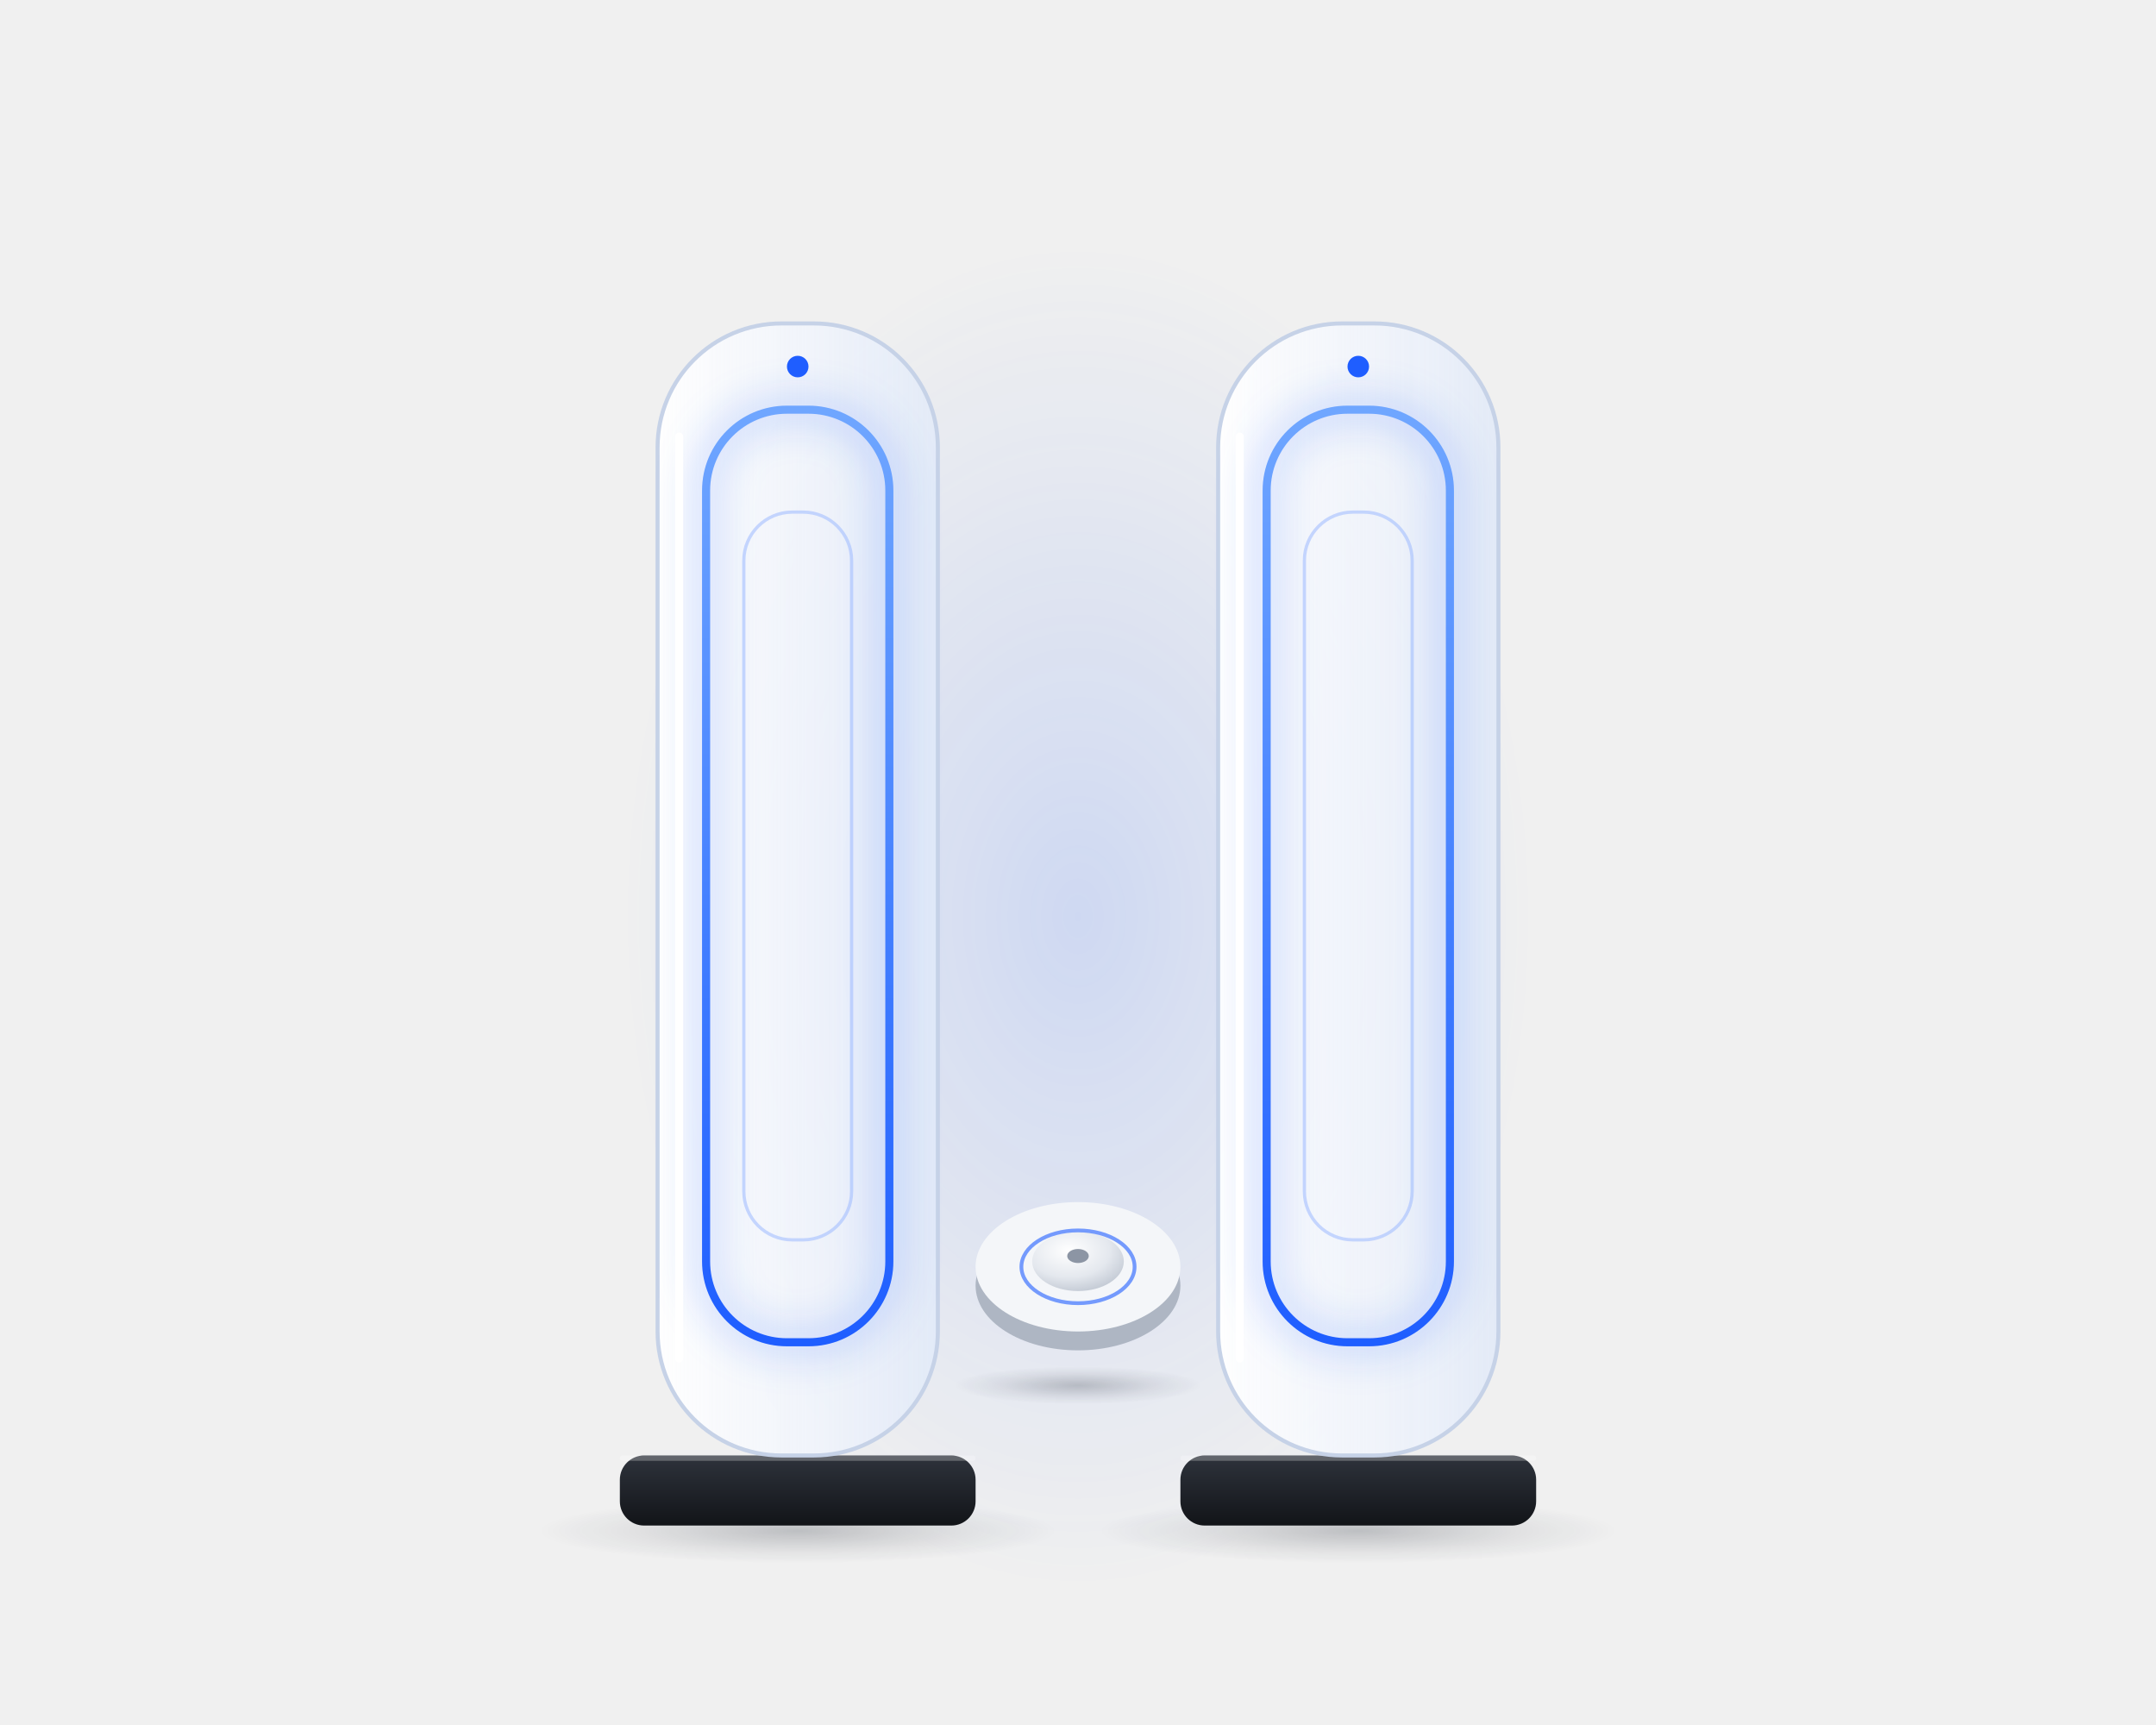
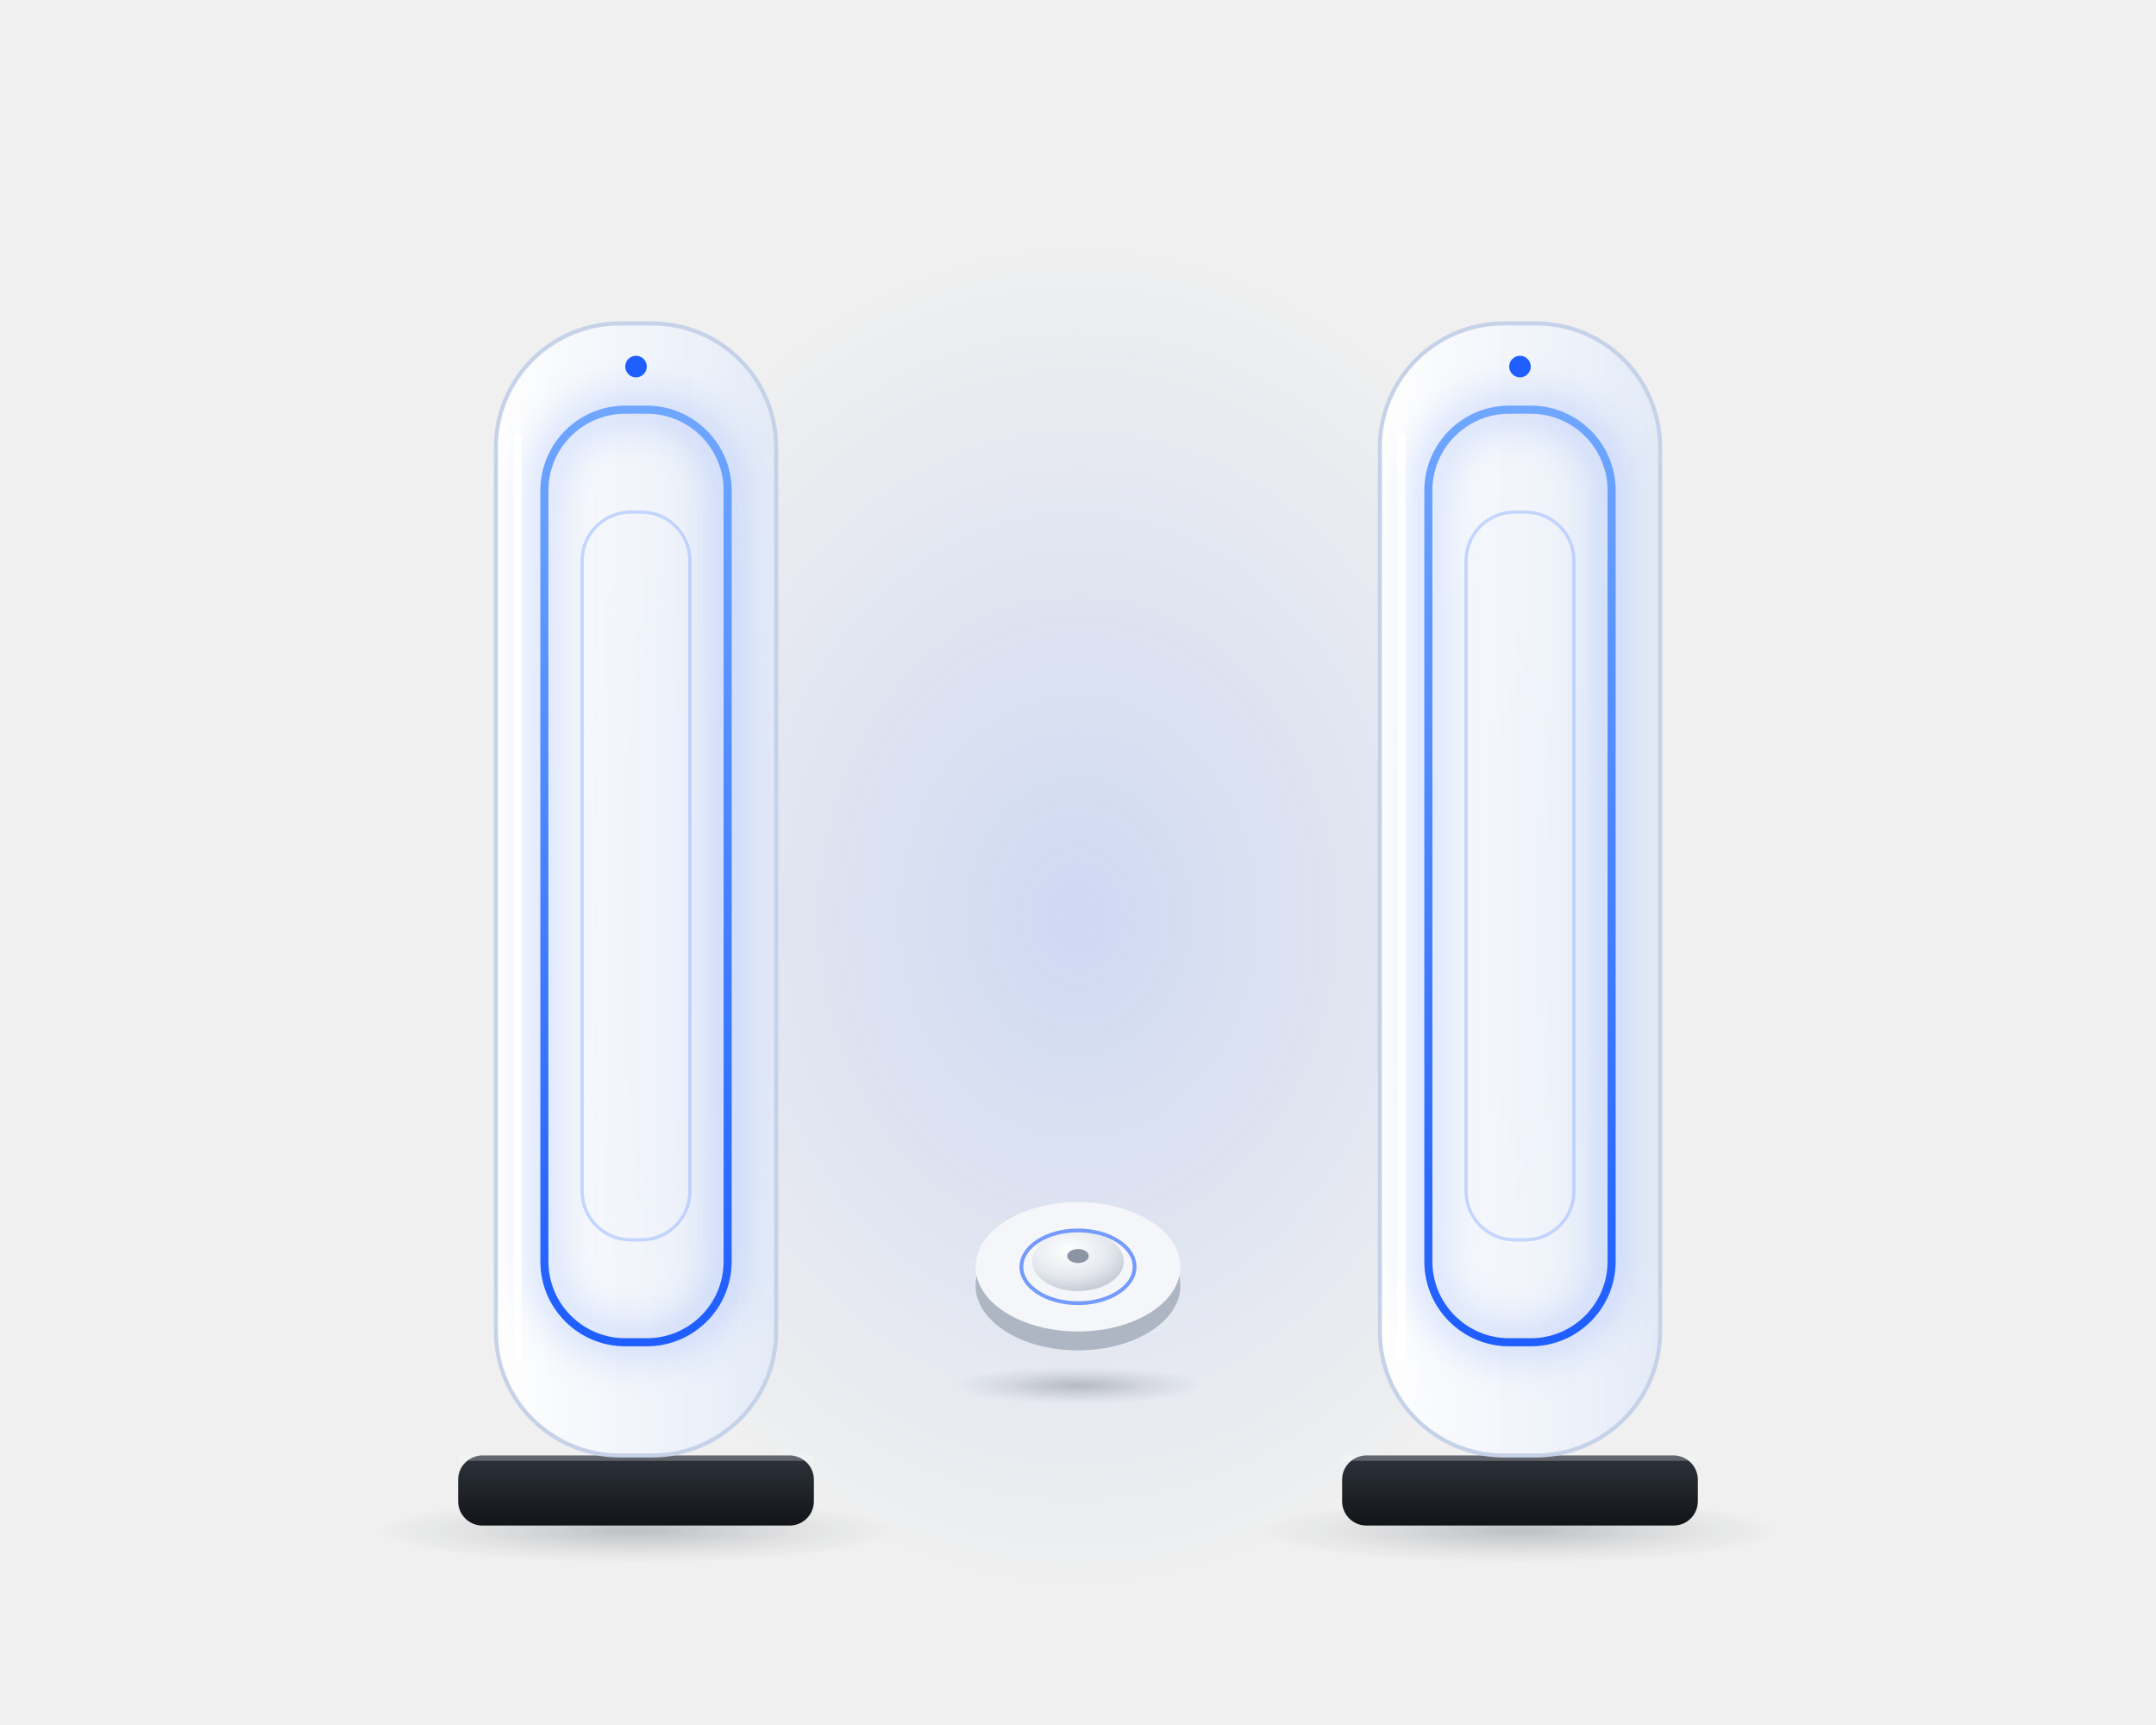
<svg xmlns="http://www.w3.org/2000/svg" viewBox="0 0 800 640" role="img" aria-labelledby="t">
  <defs>
    <linearGradient id="acr" x1="0" y1="0" x2="1" y2="0">
      <stop offset="0" stop-color="#FFFFFF" stop-opacity=".95" />
      <stop offset=".55" stop-color="#F1F5FD" stop-opacity=".8" />
      <stop offset="1" stop-color="#E2EAF8" stop-opacity=".9" />
    </linearGradient>
    <linearGradient id="led" x1="0" y1="0" x2="0" y2="1">
      <stop offset="0" stop-color="#6FA6FF" />
      <stop offset="1" stop-color="#1F5EFF" />
    </linearGradient>
    <linearGradient id="base" x1="0" y1="0" x2="0" y2="1">
      <stop offset="0" stop-color="#2E333C" />
      <stop offset="1" stop-color="#121418" />
    </linearGradient>
    <radialGradient id="shadow">
      <stop offset="0" stop-color="#0B1220" stop-opacity=".22" />
      <stop offset=".6" stop-color="#0B1220" stop-opacity=".07" />
      <stop offset="1" stop-color="#0B1220" stop-opacity="0" />
    </radialGradient>
    <radialGradient id="field">
      <stop offset="0" stop-color="#1F5EFF" stop-opacity=".16" />
      <stop offset="1" stop-color="#1F5EFF" stop-opacity="0" />
    </radialGradient>
    <radialGradient id="dome" cx="40%" cy="32%" r="75%">
      <stop offset="0" stop-color="#FFFFFF" />
      <stop offset=".6" stop-color="#E4E8EE" />
      <stop offset="1" stop-color="#BFC6D1" />
    </radialGradient>
    <filter id="glow" x="-50%" y="-20%" width="200%" height="140%">
      <feGaussianBlur stdDeviation="7" />
    </filter>
    <g id="gate">
      <ellipse cx="0" cy="2" rx="96" ry="12" fill="url(#shadow)" />
      <rect x="-66" y="-26" width="132" height="26" rx="9" fill="url(#base)" />
      <rect x="-66" y="-26" width="132" height="2" rx="1" fill="#fff" opacity=".25" />
      <rect x="-52" y="-446" width="104" height="420" rx="46" fill="url(#acr)" stroke="#C6D2E7" stroke-width="1.5" />
      <rect x="-34" y="-414" width="68" height="346" rx="30" fill="none" stroke="#1F5EFF" stroke-width="10" opacity=".2" filter="url(#glow)" />
      <rect x="-34" y="-414" width="68" height="346" rx="30" fill="none" stroke="url(#led)" stroke-width="3" />
      <rect x="-20" y="-376" width="40" height="270" rx="18" fill="none" stroke="#9DB9FF" stroke-width="1.2" opacity=".55" />
      <path d="M-44 -404 V-62" stroke="#fff" stroke-width="3" stroke-linecap="round" />
      <circle cx="0" cy="-430" r="4" fill="#1F5EFF" />
    </g>
    <style>
    .wave{fill:none;stroke:#1F5EFF;stroke-width:1.6;transform-box:fill-box;transform-origin:center;animation:w 3.6s cubic-bezier(.2,.6,.3,1) infinite;opacity:0}
    .d2{animation-delay:1.2s}.d3{animation-delay:2.4s}
    @keyframes w{0%{transform:scale(.3,.6);opacity:0}15%{opacity:.45}100%{transform:scale(1,1);opacity:0}}
    @media (prefers-reduced-motion:reduce){.wave{animation:none;opacity:.18;transform:none}}
  </style>
  </defs>
-   <ellipse cx="400" cy="340" rx="170" ry="250" fill="url(#field)" />
-   <ellipse class="wave" cx="400" cy="340" rx="104" ry="220" />
-   <ellipse class="wave d2" cx="400" cy="340" rx="104" ry="220" />
-   <ellipse class="wave d3" cx="400" cy="340" rx="104" ry="220" />
-   <use href="#gate" x="296" y="566" />
-   <use href="#gate" x="504" y="566" />
+   <ellipse cx="400" cy="340" rx="200" ry="250" fill="url(#field)" />
+   <ellipse class="wave" cx="400" cy="340" rx="118" ry="220" />
+   <ellipse class="wave d2" cx="400" cy="340" rx="118" ry="220" />
+   <ellipse class="wave d3" cx="400" cy="340" rx="118" ry="220" />
+   <use href="#gate" x="236" y="566" />
+   <use href="#gate" x="564" y="566" />
  <g transform="translate(400 470)">
    <ellipse cx="0" cy="44" rx="46" ry="7" fill="url(#shadow)" />
    <ellipse cx="0" cy="7" rx="38" ry="24" fill="#AEB6C3" />
    <ellipse cx="0" cy="0" rx="38" ry="24" fill="#F4F6F9" />
    <ellipse cx="0" cy="-2" rx="17" ry="11" fill="url(#dome)" />
    <ellipse cx="0" cy="0" rx="21" ry="13.5" fill="none" stroke="#1F5EFF" stroke-opacity=".6" stroke-width="1.4" />
    <ellipse cx="0" cy="-4" rx="4" ry="2.6" fill="#8C95A4" />
  </g>
</svg>
